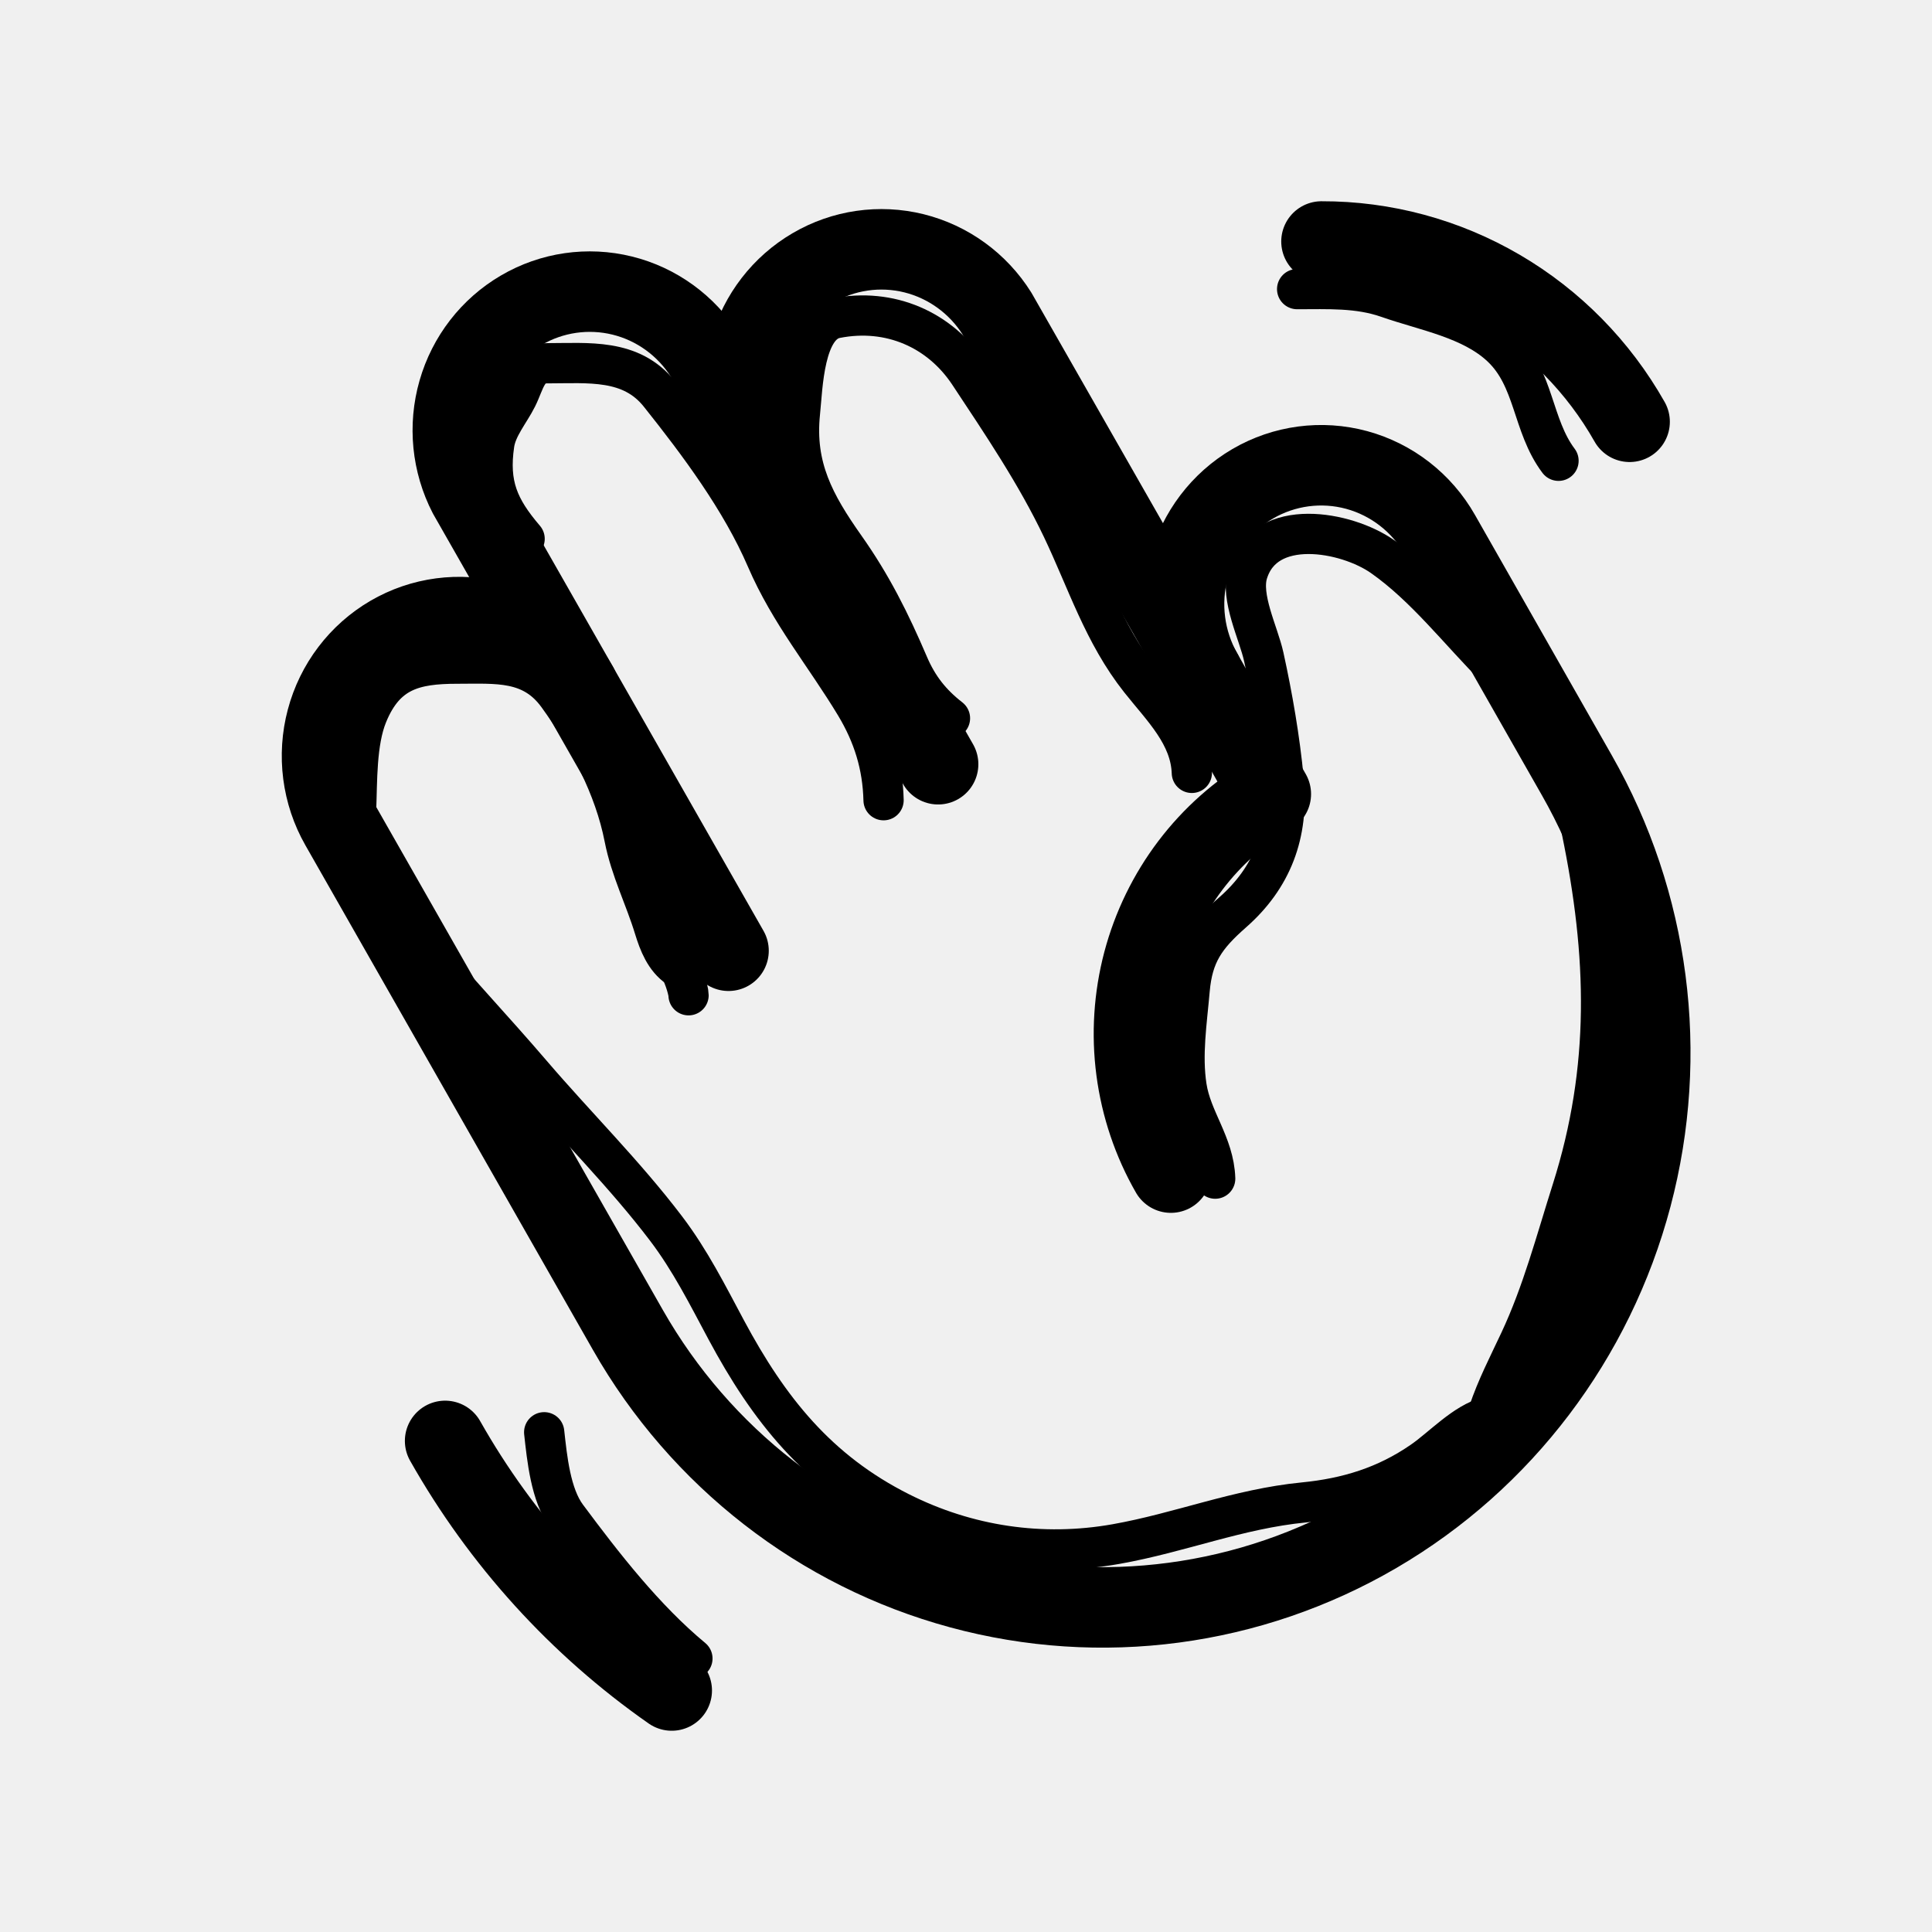
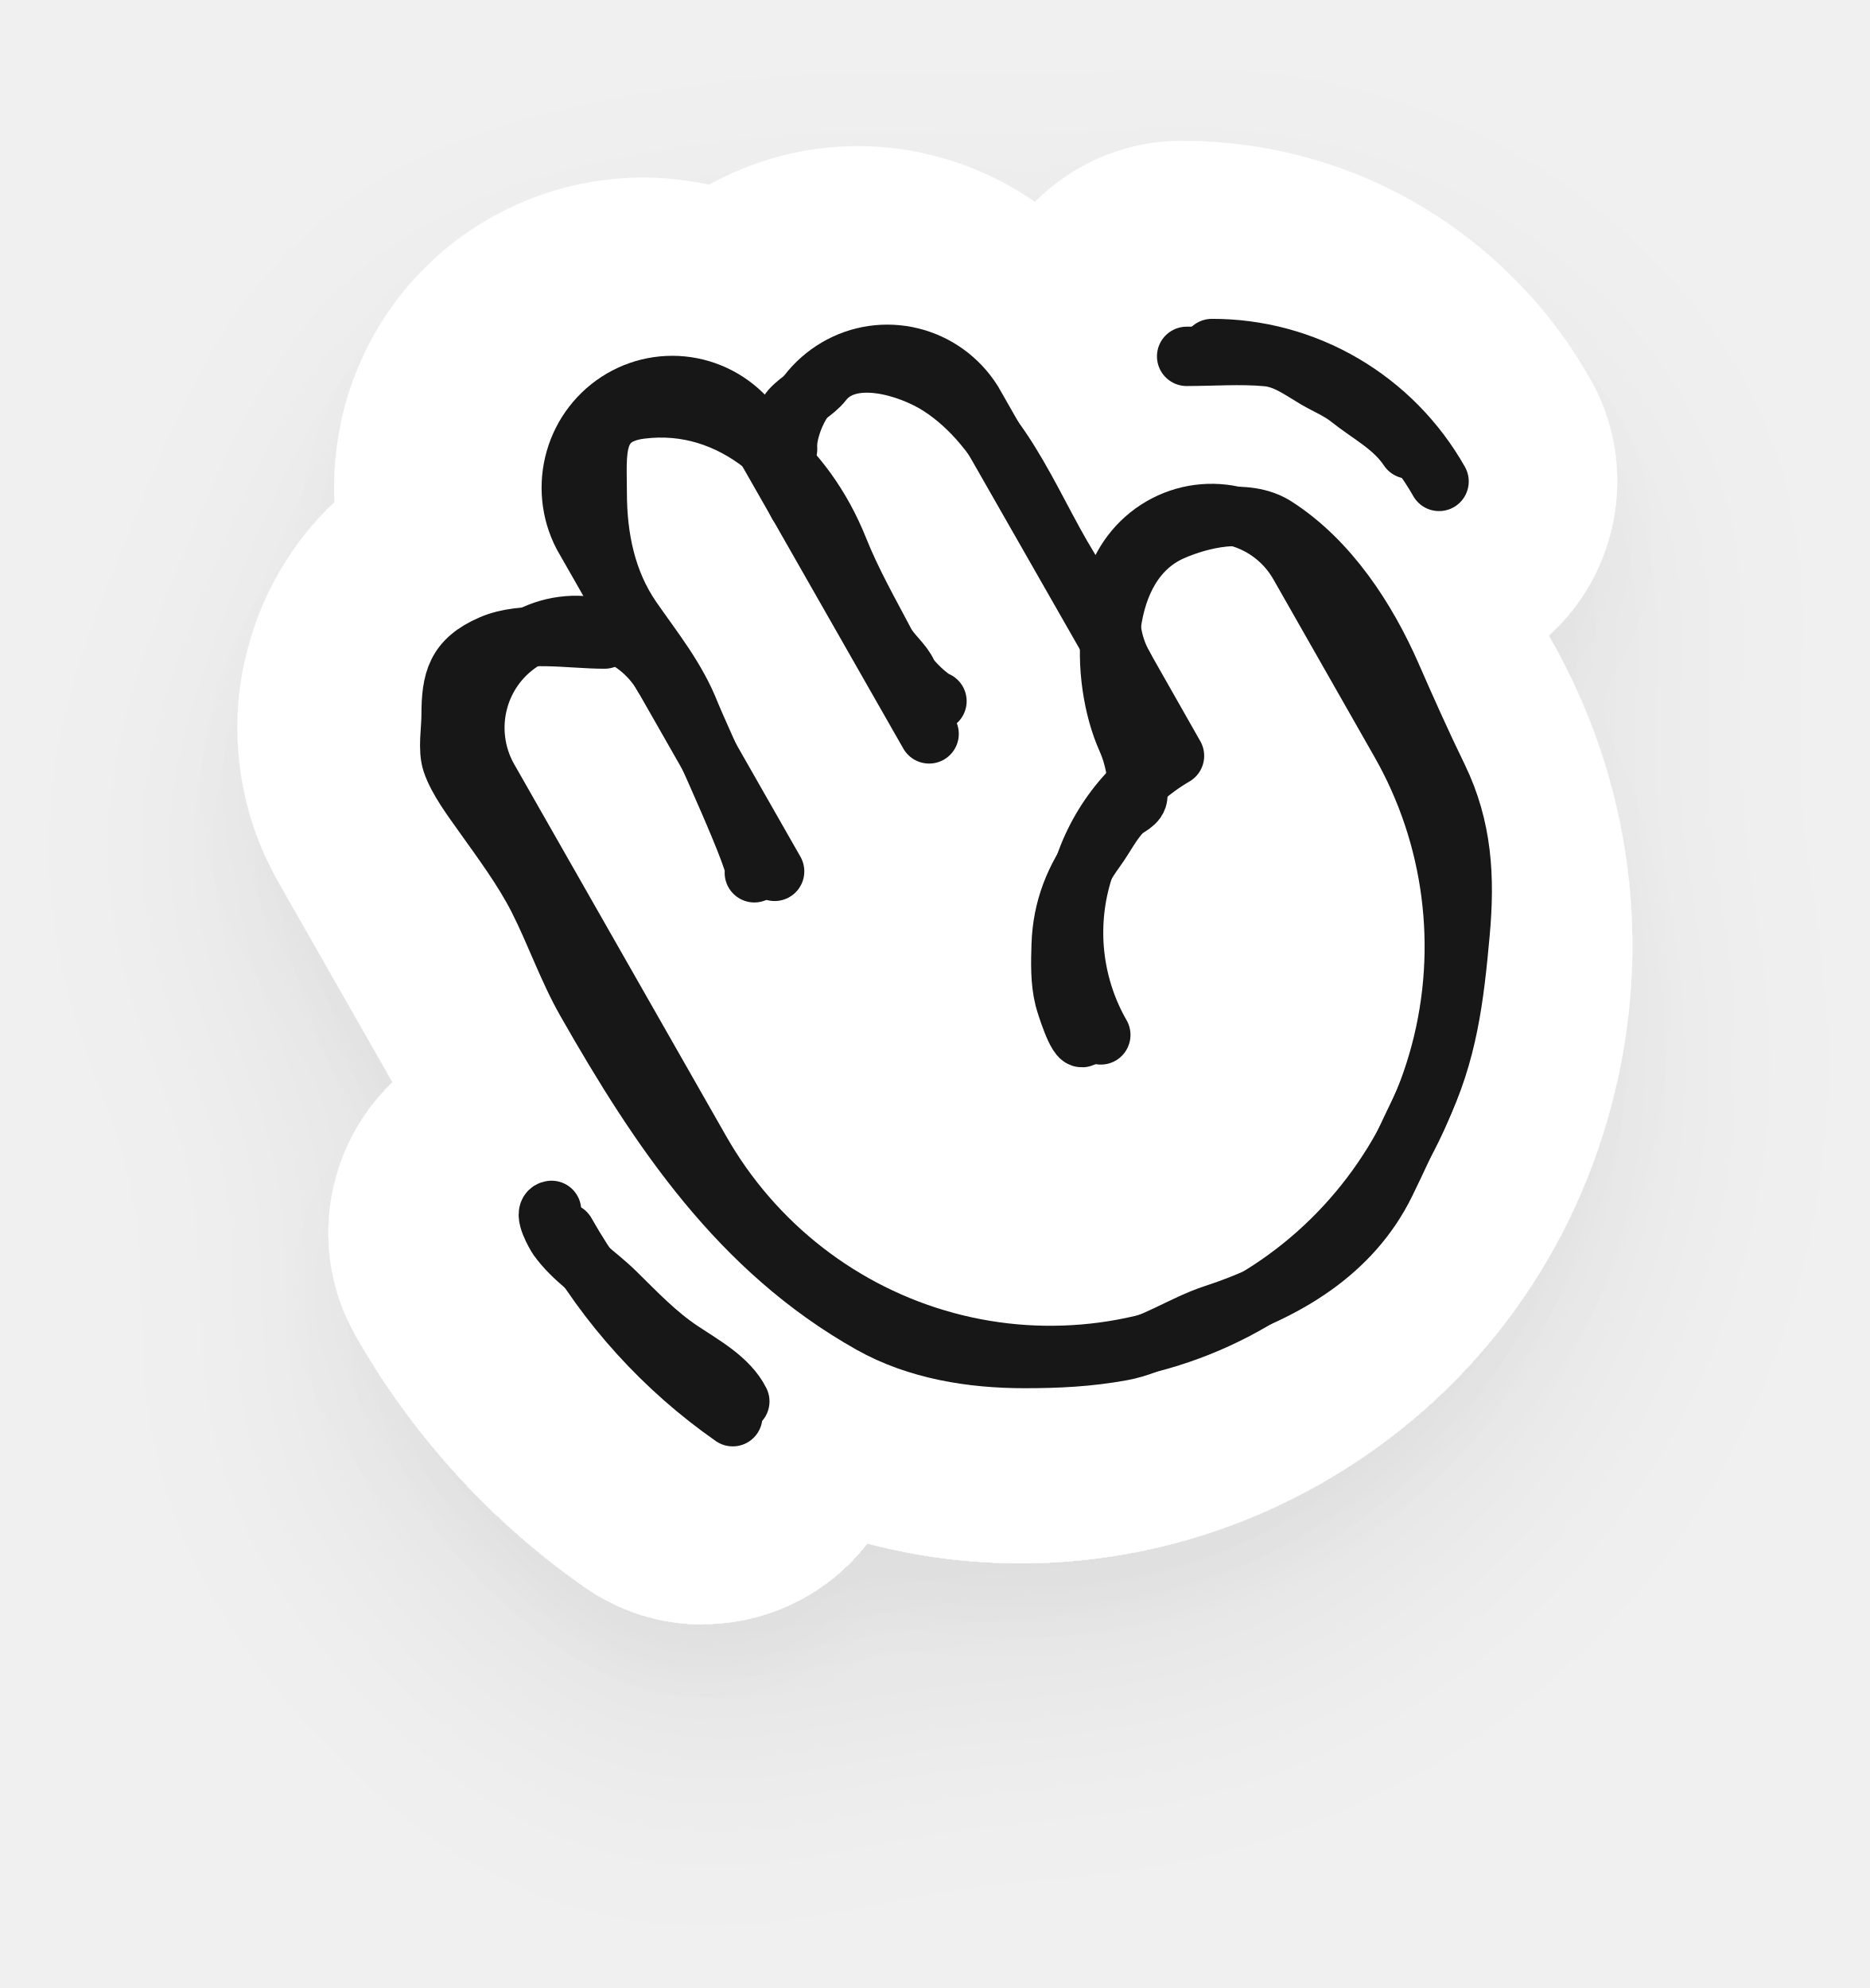
- <svg xmlns="http://www.w3.org/2000/svg" width="48" height="48" viewBox="0 0 48 48" fill="none">
-   <path d="M18.884 11.236C18.477 10.449 18.386 9.533 18.631 8.679C18.875 7.826 19.436 7.101 20.196 6.657C20.955 6.212 21.855 6.082 22.708 6.293C23.56 6.505 24.299 7.041 24.77 7.791L29.873 16.731" stroke="currentColor" stroke-width="2" stroke-linecap="round" stroke-linejoin="round" />
-   <path d="M14.359 17.058L11.638 12.287C11.231 11.5 11.14 10.584 11.385 9.73C11.629 8.877 12.19 8.152 12.95 7.708C13.709 7.263 14.609 7.133 15.462 7.344C16.314 7.555 17.053 8.092 17.523 8.842L23.307 18.987" stroke="currentColor" stroke-width="2" stroke-linecap="round" stroke-linejoin="round" />
-   <path d="M29.09 29.133C28.641 28.351 28.35 27.486 28.232 26.59C28.114 25.693 28.173 24.782 28.403 23.908C28.634 23.035 29.033 22.216 29.577 21.498C30.121 20.781 30.799 20.179 31.573 19.728L29.872 16.731C29.421 15.938 29.299 14.997 29.534 14.113C29.768 13.23 30.34 12.477 31.122 12.02C31.905 11.563 32.835 11.44 33.708 11.677C34.58 11.915 35.324 12.493 35.775 13.286L39.177 19.263C40.982 22.429 41.471 26.191 40.536 29.722C39.601 33.252 37.319 36.263 34.193 38.09C31.066 39.917 27.351 40.412 23.864 39.465C20.377 38.519 17.404 36.209 15.6 33.043L8.455 20.503C8.232 20.111 8.087 19.678 8.029 19.228C7.971 18.779 8.001 18.323 8.117 17.886C8.351 17.002 8.923 16.249 9.705 15.792C10.488 15.335 11.418 15.212 12.291 15.45C13.163 15.687 13.907 16.266 14.358 17.058L18.1 23.621" stroke="currentColor" stroke-width="2" stroke-linecap="round" stroke-linejoin="round" />
-   <path d="M16.689 42C14.378 40.386 12.454 38.266 11.059 35.799" stroke="currentColor" stroke-width="2" stroke-linecap="round" stroke-linejoin="round" />
-   <path d="M32.832 6C34.385 5.996 35.911 6.408 37.256 7.195C38.6 7.981 39.715 9.114 40.487 10.479" stroke="currentColor" stroke-width="2" stroke-linecap="round" stroke-linejoin="round" />
-   <path d="M30.191 29.283C30.162 28.425 29.606 27.817 29.48 27C29.358 26.203 29.487 25.393 29.556 24.598C29.633 23.709 29.948 23.262 30.622 22.67C31.605 21.808 32.021 20.718 31.893 19.375C31.795 18.352 31.617 17.319 31.397 16.316C31.268 15.728 30.808 14.841 30.999 14.227C31.436 12.823 33.45 13.198 34.348 13.828C35.419 14.58 36.26 15.687 37.181 16.607C38.402 17.828 38.943 18.932 39.292 20.613C39.936 23.725 40.02 26.533 39.055 29.574C38.653 30.84 38.322 32.109 37.757 33.316C37.479 33.91 37.183 34.478 36.976 35.099" stroke="currentColor" stroke-linecap="round" />
-   <path d="M36.978 35.196C36.381 35.351 35.838 35.958 35.335 36.305C34.433 36.928 33.478 37.221 32.39 37.328C30.759 37.488 29.326 38.078 27.727 38.362C25.884 38.689 24.028 38.411 22.358 37.57C20.317 36.543 19.101 35.015 18.044 33.042C17.578 32.171 17.148 31.312 16.547 30.521C15.526 29.176 14.308 27.97 13.209 26.687C12.27 25.592 11.282 24.54 10.344 23.446C9.474 22.431 8.792 21.507 8.847 20.128C8.875 19.413 8.848 18.442 9.127 17.759C9.573 16.666 10.291 16.488 11.356 16.488C12.342 16.488 13.219 16.394 13.86 17.28C14.61 18.315 15.268 19.555 15.513 20.812C15.668 21.606 16.023 22.293 16.256 23.058C16.369 23.426 16.521 23.821 16.854 24.043C16.952 24.108 17.107 24.595 17.107 24.727" stroke="currentColor" stroke-linecap="round" />
-   <path d="M21.952 19.881C21.931 19.021 21.698 18.264 21.252 17.522C20.497 16.269 19.626 15.24 19.039 13.877C18.413 12.425 17.369 11.024 16.384 9.789C15.675 8.902 14.62 9.025 13.589 9.025C13.095 9.025 13.041 9.486 12.846 9.876C12.662 10.244 12.343 10.611 12.28 11.028C12.129 12.046 12.389 12.633 13.034 13.387" stroke="currentColor" stroke-linecap="round" />
-   <path d="M29.611 19.202C29.58 18.261 28.879 17.593 28.324 16.892C27.413 15.741 27.008 14.426 26.386 13.123C25.742 11.773 24.899 10.527 24.076 9.283C23.351 8.189 22.113 7.64 20.769 7.905C19.965 8.063 19.942 9.619 19.875 10.252C19.734 11.607 20.239 12.525 20.995 13.597C21.658 14.535 22.119 15.46 22.568 16.51C22.807 17.07 23.128 17.476 23.602 17.845" stroke="currentColor" stroke-linecap="round" />
-   <path d="M32.227 7.183C32.991 7.183 33.745 7.142 34.477 7.398C35.415 7.727 36.556 7.916 37.299 8.615C38.133 9.4 38.057 10.563 38.721 11.448" stroke="currentColor" stroke-linecap="round" />
-   <path d="M17.203 41.205C16.018 40.222 14.996 38.911 14.08 37.678C13.68 37.141 13.592 36.234 13.52 35.584" stroke="currentColor" stroke-linecap="round" />
+ <svg xmlns="http://www.w3.org/2000/svg" width="63" height="67" viewBox="0 0 63 67" fill="none">
+   <g filter="url(#filter0_dd_2974_21207)">
+     <path d="M23.69 54.746C22.25 54.746 20.86 54.306 19.68 53.476C16.54 51.276 13.87 48.346 11.97 44.986C10.36 42.136 10.97 38.636 13.23 36.476L9.38 29.716C8.7 28.526 8.27 27.236 8.09 25.876C7.91 24.516 8 23.156 8.36 21.836C8.86 19.936 9.87 18.246 11.27 16.926C11.22 15.796 11.35 14.656 11.66 13.546C12.41 10.946 14.09 8.766 16.42 7.406C18.02 6.476 19.82 5.986 21.65 5.986C22.4 5.986 23.15 6.066 23.89 6.226C25.43 5.376 27.15 4.926 28.9 4.926C29.74 4.926 30.59 5.026 31.41 5.236C32.66 5.546 33.83 6.086 34.87 6.806C36.13 5.546 37.88 4.746 39.81 4.746C42.64 4.746 45.39 5.486 47.79 6.896C50.2 8.306 52.2 10.336 53.58 12.776C54.5 14.396 54.73 16.286 54.23 18.096C53.87 19.396 53.16 20.536 52.18 21.416L52.25 21.546C54.98 26.336 55.71 31.916 54.29 37.256C52.87 42.616 49.47 47.096 44.71 49.876C41.57 51.716 38 52.686 34.4 52.686C32.66 52.686 30.92 52.466 29.22 52.016C27.9 53.726 25.85 54.736 23.68 54.736L23.69 54.746Z" fill="white" />
+     <path d="M26.884 16.983C26.477 16.195 26.386 15.279 26.631 14.426C26.875 13.572 27.436 12.848 28.196 12.403C28.955 11.958 29.855 11.828 30.708 12.04C31.56 12.251 32.299 12.788 32.77 13.537L37.873 22.477" stroke="#171717" stroke-width="2" stroke-linecap="round" stroke-linejoin="round" />
+     <path d="M22.357 22.805L19.636 18.033C19.229 17.246 19.138 16.33 19.383 15.477C19.627 14.623 20.188 13.899 20.948 13.454C21.707 13.009 22.607 12.879 23.46 13.09C24.312 13.302 25.051 13.838 25.521 14.588L31.305 24.734" stroke="#171717" stroke-width="2" stroke-linecap="round" stroke-linejoin="round" />
+     <path d="M37.09 34.879C36.641 34.097 36.35 33.233 36.232 32.336C36.114 31.439 36.173 30.528 36.403 29.654C36.634 28.781 37.033 27.962 37.577 27.244C38.121 26.527 38.799 25.925 39.573 25.474L37.872 22.477C37.421 21.684 37.299 20.743 37.534 19.859C37.768 18.976 38.34 18.223 39.122 17.766C39.905 17.309 40.835 17.186 41.708 17.423C42.58 17.661 43.324 18.239 43.775 19.032L47.177 25.009C48.982 28.175 49.471 31.937 48.536 35.468C47.601 38.998 45.319 42.009 42.193 43.836C39.066 45.663 35.351 46.158 31.864 45.212C28.377 44.265 25.404 41.955 23.6 38.789L16.455 26.249C16.232 25.857 16.087 25.424 16.029 24.974C15.971 24.525 16.001 24.069 16.117 23.632C16.351 22.748 16.923 21.995 17.706 21.538C18.488 21.081 19.418 20.958 20.291 21.196C21.163 21.433 21.907 22.012 22.358 22.804L26.1 29.367" stroke="#171717" stroke-width="2" stroke-linecap="round" stroke-linejoin="round" />
+     <path d="M24.689 47.746C22.378 46.132 20.454 44.013 19.059 41.545" stroke="#171717" stroke-width="2" stroke-linecap="round" stroke-linejoin="round" />
+     <path d="M40.832 11.746C42.385 11.742 43.911 12.154 45.256 12.941C46.6 13.727 47.715 14.86 48.487 16.225" stroke="#171717" stroke-width="2" stroke-linecap="round" stroke-linejoin="round" />
+     <path d="M20.368 21.538C19.193 21.538 17.643 21.249 16.546 21.729C15.37 22.243 15.199 22.922 15.199 24.122C15.199 24.587 15.078 25.252 15.226 25.695C15.42 26.278 15.93 26.954 16.279 27.446C16.919 28.347 17.623 29.291 18.125 30.277C18.706 31.416 19.122 32.643 19.753 33.751C22.227 38.096 24.918 42.125 29.347 44.616C30.906 45.494 32.748 45.786 34.523 45.786C35.65 45.786 36.68 45.735 37.792 45.533C38.897 45.332 39.842 44.642 40.903 44.295C43.289 43.514 45.525 42.234 46.681 39.878C47.072 39.081 47.429 38.282 47.817 37.484C48.779 35.506 49.002 33.608 49.198 31.426C49.364 29.581 49.28 27.902 48.446 26.188C47.899 25.064 47.385 23.914 46.887 22.775C46.052 20.867 44.779 18.897 42.975 17.742C41.995 17.115 40.447 17.476 39.488 17.9C36.989 19.004 37.046 22.877 37.97 24.929C38.228 25.504 38.339 26.17 38.339 26.803C38.339 27.084 37.992 27.178 37.819 27.35C37.461 27.708 37.227 28.2 36.93 28.608C36.204 29.608 35.794 30.618 35.754 31.849C35.735 32.445 35.718 33.075 35.864 33.655C35.902 33.81 36.313 35.134 36.493 34.954" stroke="#171717" stroke-width="2" stroke-linecap="round" />
+     <path d="M25.416 29.415C25.703 29.379 23.505 24.684 23.262 24.061C22.787 22.848 22.019 21.91 21.292 20.86C20.426 19.61 20.123 18.117 20.123 16.614C20.123 15.264 19.922 13.999 21.593 13.79C24.716 13.399 27.15 15.745 28.247 18.488C28.696 19.61 29.259 20.596 29.819 21.66C30.018 22.038 30.418 22.33 30.585 22.707C30.692 22.948 31.334 23.551 31.57 23.63" stroke="#171717" stroke-width="2" stroke-linecap="round" />
+     <path d="M26.537 15.134C26.537 14.808 26.403 14.064 26.632 13.809C26.959 13.443 27.429 13.239 27.726 12.862C28.628 11.713 30.672 12.375 31.65 13.004C33.962 14.49 34.819 17.379 36.289 19.584" stroke="#171717" stroke-width="2" stroke-linecap="round" />
+     <path d="M39.982 12.01C40.875 12.01 41.797 11.938 42.686 12.02C43.321 12.079 43.802 12.45 44.332 12.762C44.712 12.985 45.124 13.149 45.468 13.425C46.168 13.984 46.947 14.362 47.462 15.134" stroke="#171717" stroke-width="2" stroke-linecap="round" />
+     <path d="M18.584 40.792C18.267 40.832 18.736 41.636 18.794 41.718C19.308 42.442 20.114 42.942 20.74 43.559C21.461 44.268 22.121 44.966 22.96 45.526C23.652 45.988 24.549 46.473 24.927 47.23" stroke="#171717" stroke-width="2" stroke-linecap="round" />
+   </g>
+   <defs>
+     <filter id="filter0_dd_2974_21207" x="0" y="0.746" width="64" height="66" filterUnits="userSpaceOnUse" color-interpolation-filters="sRGB">
+       <feFlood flood-opacity="0" result="BackgroundImageFix" />
+       <feColorMatrix in="SourceAlpha" type="matrix" values="0 0 0 0 0 0 0 0 0 0 0 0 0 0 0 0 0 0 127 0" result="hardAlpha" />
+       <feOffset dy="2" />
+       <feGaussianBlur stdDeviation="1" />
+       <feComposite in2="hardAlpha" operator="out" />
+       <feColorMatrix type="matrix" values="0 0 0 0 0 0 0 0 0 0 0 0 0 0 0 0 0 0 0.02 0" />
+       <feBlend mode="normal" in2="BackgroundImageFix" result="effect1_dropShadow_2974_21207" />
+       <feColorMatrix in="SourceAlpha" type="matrix" values="0 0 0 0 0 0 0 0 0 0 0 0 0 0 0 0 0 0 127 0" result="hardAlpha" />
+       <feOffset dy="4" />
+       <feGaussianBlur stdDeviation="4" />
+       <feComposite in2="hardAlpha" operator="out" />
+       <feColorMatrix type="matrix" values="0 0 0 0 0 0 0 0 0 0 0 0 0 0 0 0 0 0 0.06 0" />
+       <feBlend mode="normal" in2="effect1_dropShadow_2974_21207" result="effect2_dropShadow_2974_21207" />
+       <feBlend mode="normal" in="SourceGraphic" in2="effect2_dropShadow_2974_21207" result="shape" />
+     </filter>
+   </defs>
</svg>
